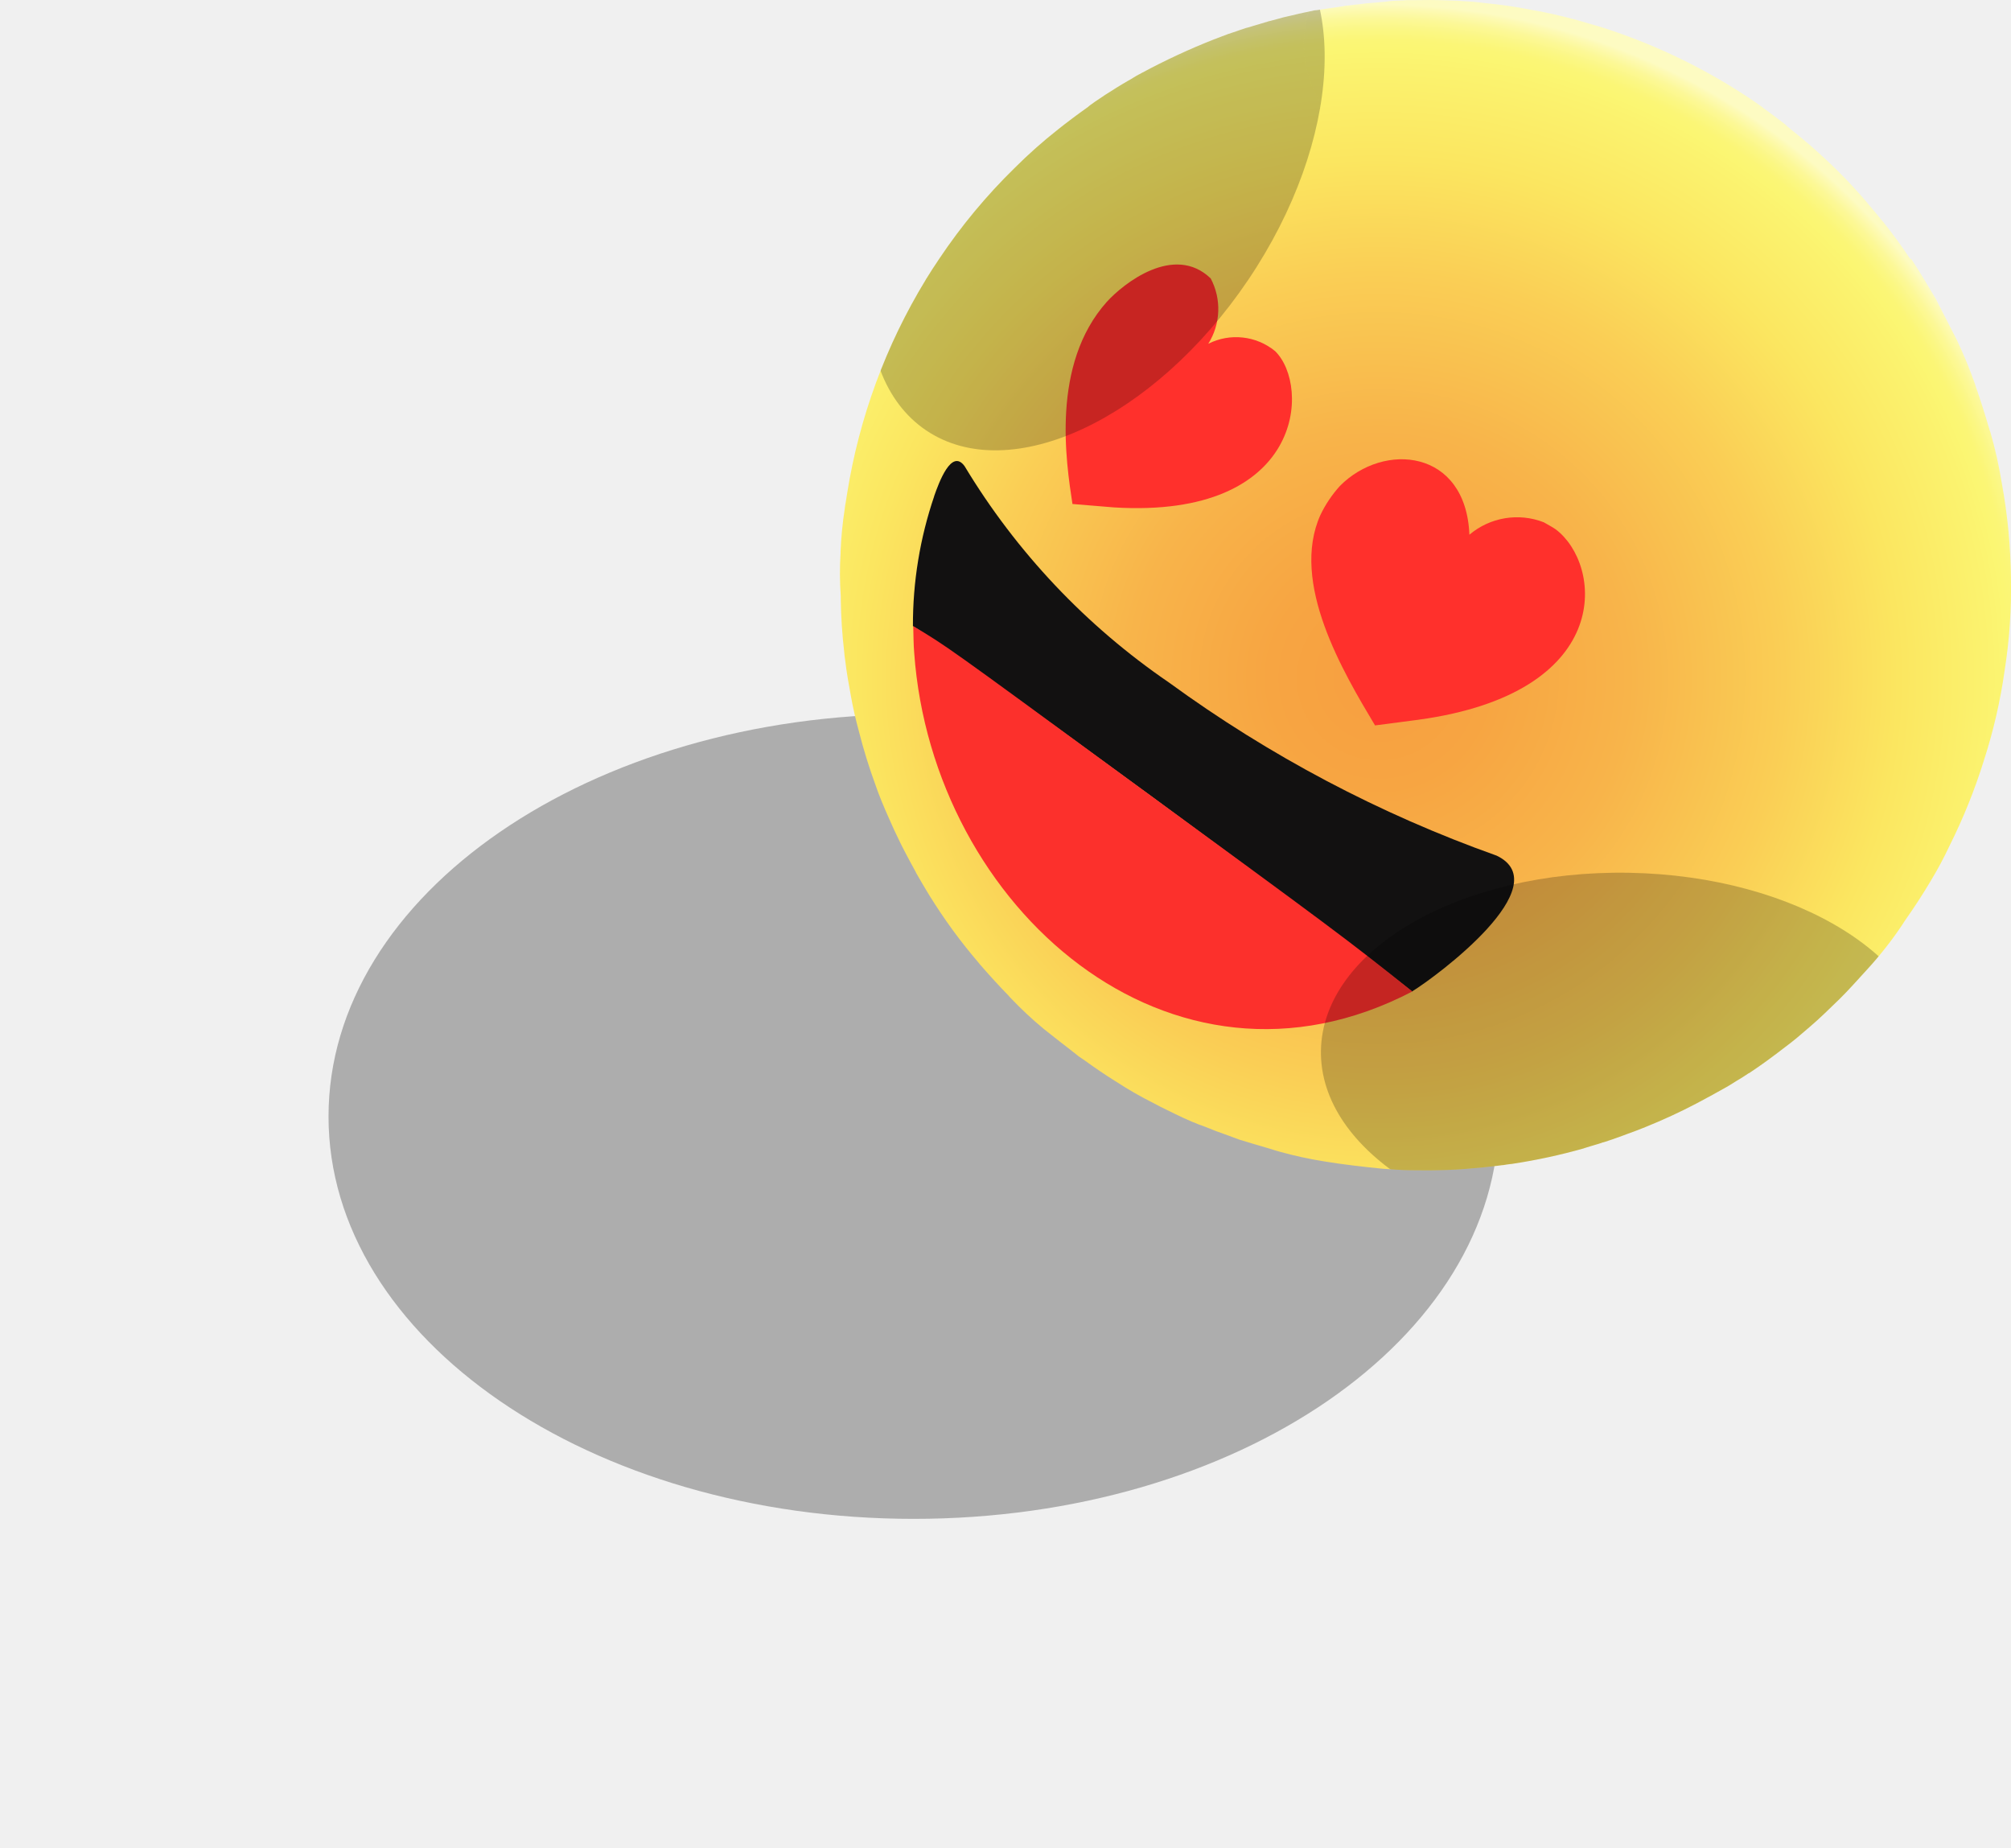
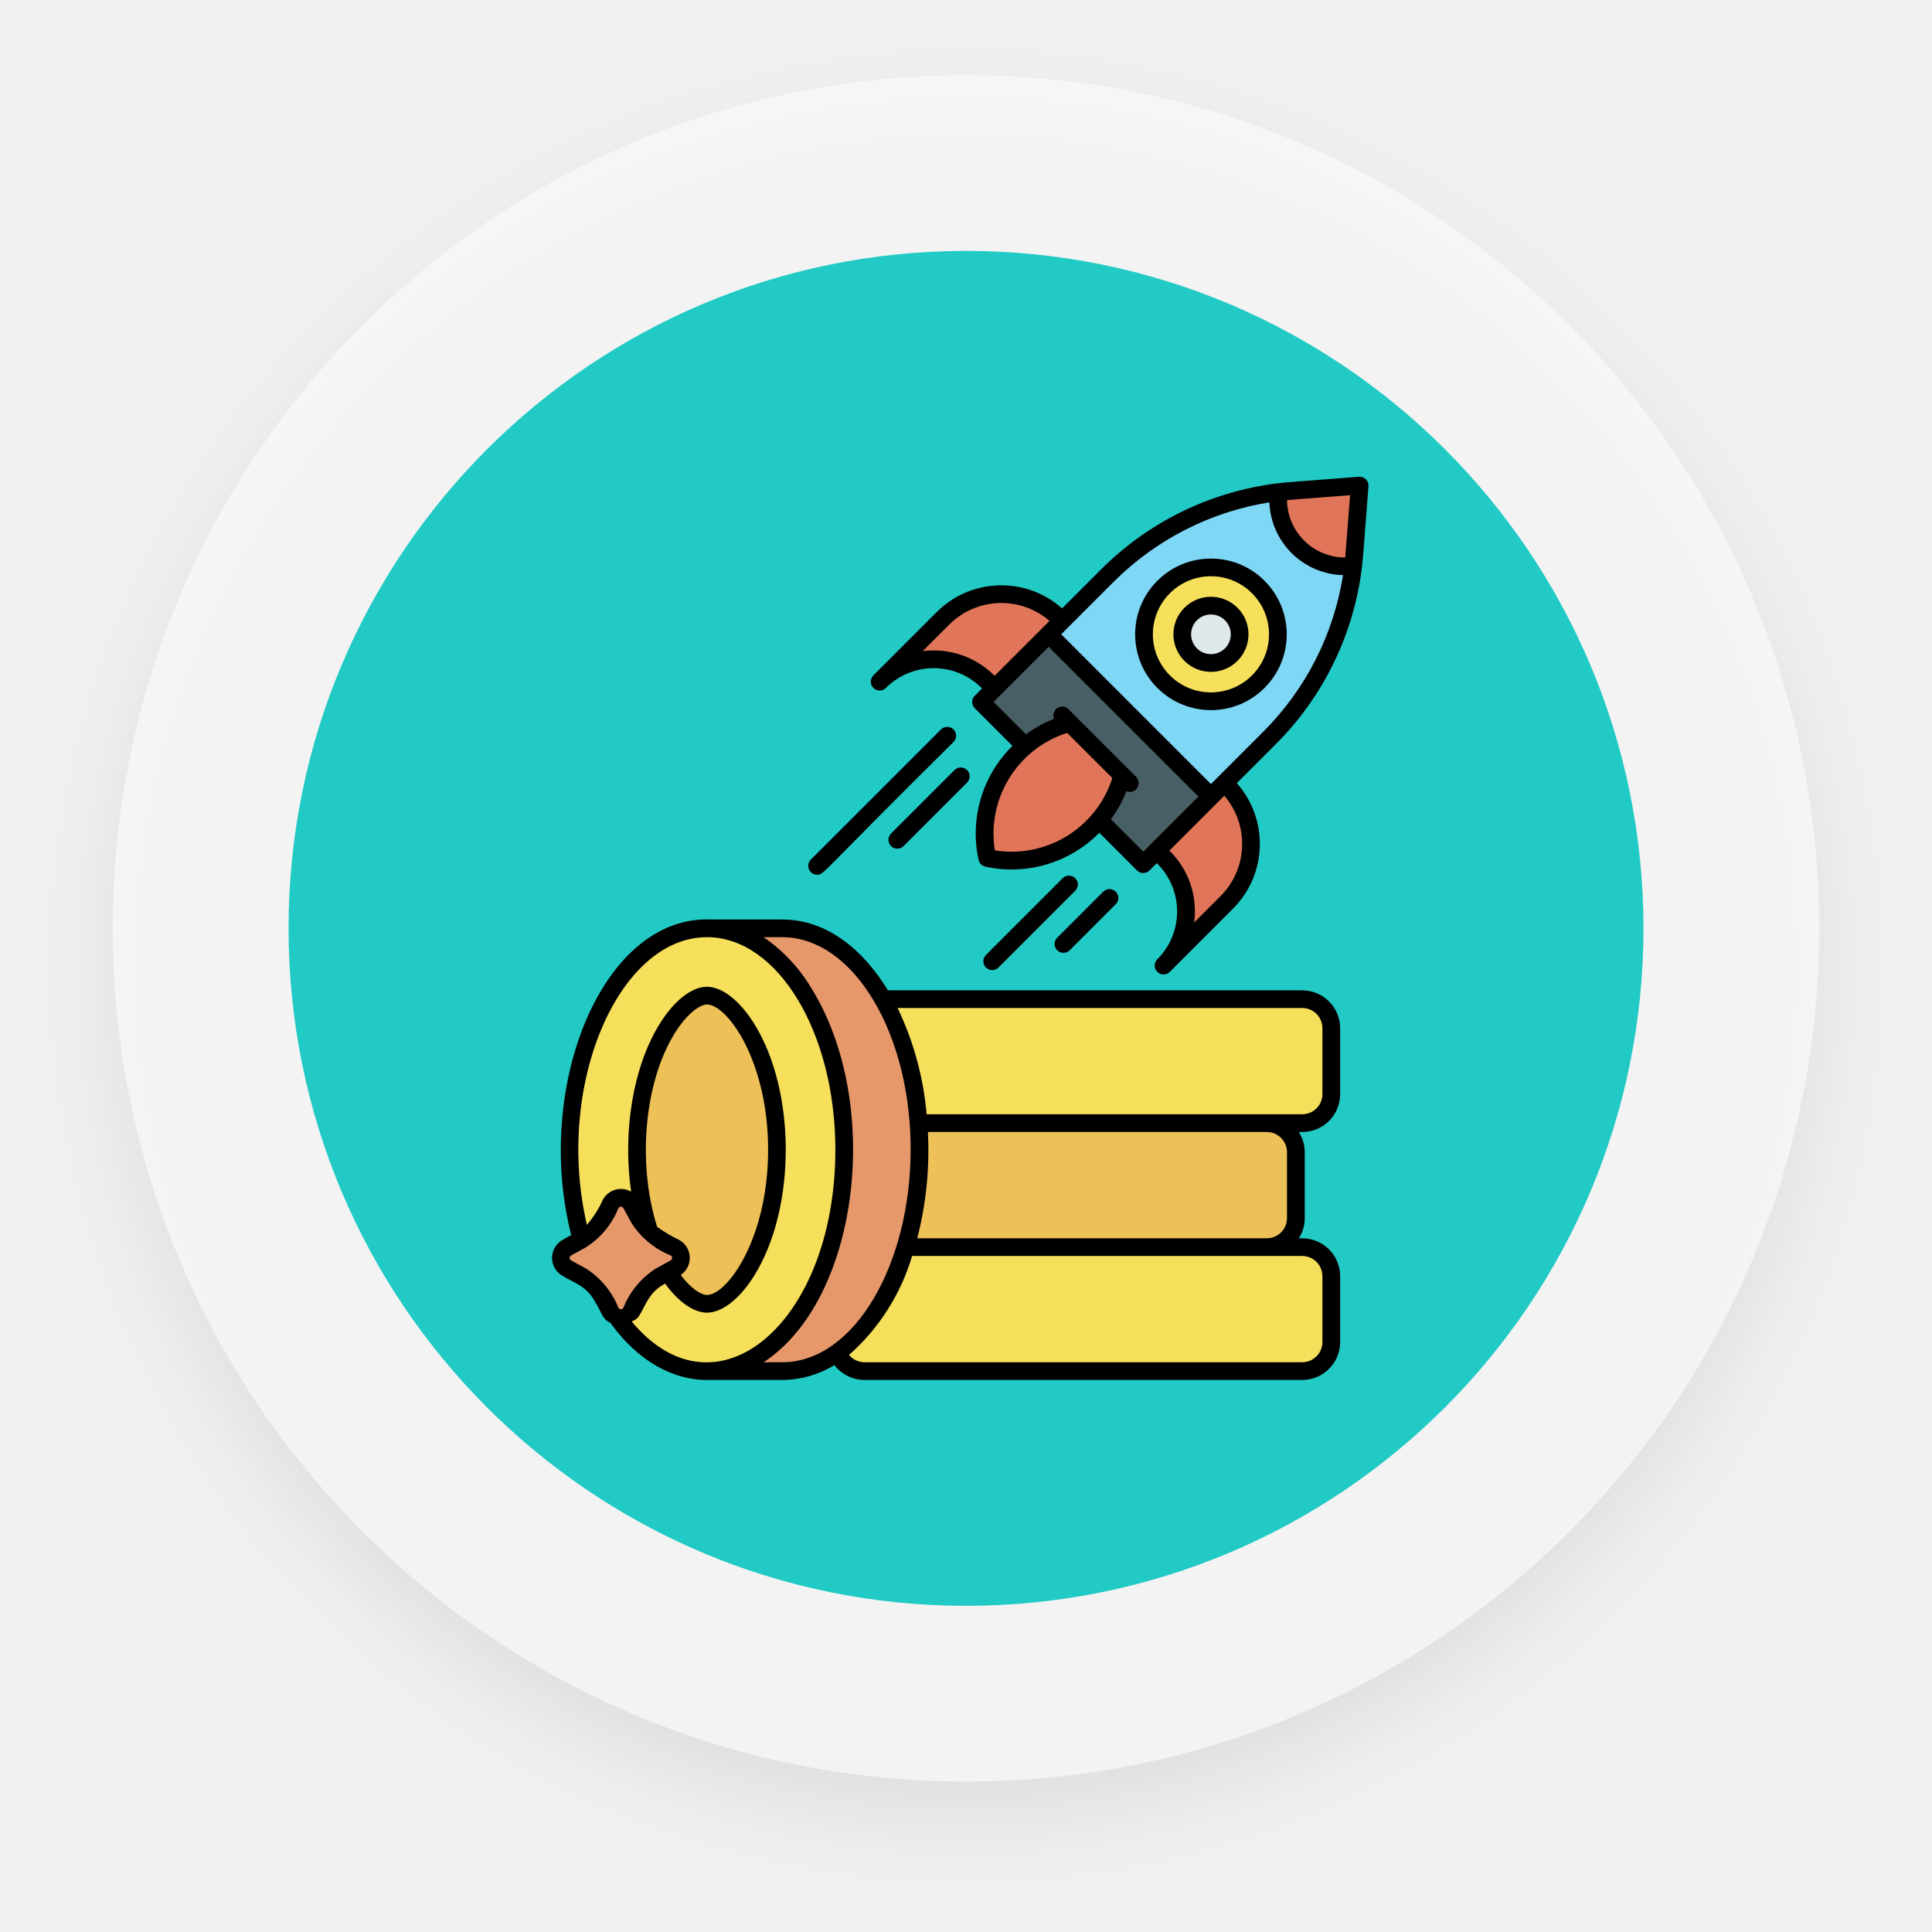
- <svg xmlns="http://www.w3.org/2000/svg" xmlns:xlink="http://www.w3.org/1999/xlink" width="82.478" height="75.758" viewBox="0 0 82.478 75.758">
+ <svg xmlns="http://www.w3.org/2000/svg" width="154" height="154" viewBox="0 0 154 154">
  <defs>
-     <radialGradient id="radial-gradient" cx="0.471" cy="0.58" r="0.575" gradientTransform="matrix(-0.999, -0.004, -0.004, 1, 0.933, 0.001)" gradientUnits="objectBoundingBox">
-       <stop offset="0" stop-color="#f79f40" />
-       <stop offset="0.163" stop-color="#f7a542" />
-       <stop offset="0.371" stop-color="#f8b44a" />
-       <stop offset="0.601" stop-color="#face55" />
-       <stop offset="0.771" stop-color="#fbe660" />
-       <stop offset="0.91" stop-color="#fbf36f" />
-       <stop offset="0.932" stop-color="#fbf672" />
-       <stop offset="0.947" stop-color="#fbf676" />
-       <stop offset="0.962" stop-color="#fbf783" />
-       <stop offset="0.978" stop-color="#fcf897" />
-       <stop offset="0.994" stop-color="#fdfab4" />
-       <stop offset="1" stop-color="#fdfbc2" />
-     </radialGradient>
-     <clipPath id="clip-path">
-       <path id="Trazado_116496" data-name="Trazado 116496" d="M52.65,29.84v-.06c0-.11-.03-.77-.15-1.75-.01-.09-.02-.17-.03-.26-.02-.12-.04-.25-.06-.38a23.894,23.894,0,0,0-3.15-8.77c0-.01-.01-.01-.01-.02-.17-.29-.35-.57-.54-.85h0a23.353,23.353,0,0,0-3.06-3.74,20.449,20.449,0,0,0-1.77-1.6c-.39-.32-.78-.62-1.19-.91a.265.265,0,0,1-.06-.05l-.05-.04-.21-.15c-.26-.18-.55-.37-.86-.57h0c-.01-.01-.02-.01-.03-.02-.15-.09-.3-.19-.47-.28-.07-.04-.15-.09-.22-.13s-.12-.07-.19-.11a1.092,1.092,0,0,0-.15-.08,25.413,25.413,0,0,0-2.93-1.4c-.26-.11-.47-.18-.58-.23l-.18-.07-.18-.07c-.01,0-.02-.01-.03-.01l-.04-.01-.3-.1-.04-.01c-.01,0-.03-.01-.04-.01l-.2-.07a2.759,2.759,0,0,0-.27-.08l-.23-.07c-.04-.01-.09-.03-.13-.04-.01,0-.03-.01-.04-.01s-.03-.01-.05-.01a.636.636,0,0,1-.07-.02l-.26-.07-.22-.06c-.07-.02-.14-.03-.21-.05h-.01l-.13-.03-.25-.06-.18-.04a2.049,2.049,0,0,0-.24-.05c-.01,0-.03-.01-.04-.01-.06-.01-.12-.03-.18-.04l-.11-.02-.13-.03h-.02l-.04-.01c-.02,0-.05-.01-.07-.01a1.766,1.766,0,0,1-.2-.04.6.6,0,0,0-.12-.02h0a2.068,2.068,0,0,1-.22-.04l-.19-.03c-.03-.01-.07-.01-.11-.02a.985.985,0,0,0-.17-.02,1,1,0,0,0-.16-.02l-.27-.03-.25-.03c-.03,0-.05-.01-.08-.01h-.02a1.641,1.641,0,0,0-.23-.02l-.34-.03c-.08-.01-.16-.01-.23-.02-.09-.01-.17-.01-.26-.02s-.18-.01-.27-.02A.97.97,0,0,1,29.76,7h-.37c-.48-.01-.96-.01-1.45,0-.11,0-.21,0-.31.01s-.22.01-.32.02c-.07,0-.13.01-.19.01-.16.01-.31.02-.46.04-.05,0-.11.01-.16.01-.22.02-.43.04-.64.07-.1.01-.2.02-.3.04h-.01c-.02,0-.04.01-.06.01q-.24.03-.45.06c-.11.02-.23.04-.34.05-.26.04-.47.08-.61.11-.7.14-1.38.3-2.06.5-.41.11-.77.22-1.21.38a24.021,24.021,0,0,0-5.31,2.61h0c-.17.11-.33.22-.49.33a.265.265,0,0,0-.06.05c-.28.2-.56.4-.84.61a.423.423,0,0,1-.07.05l-.02.02-.02.02c-.01.01-.02.02-.03.02s-.02.01-.03.02c-.08.06-.15.12-.23.18-.15.12-.3.24-.44.36-.08.07-.16.13-.24.2-.16.14-.32.27-.46.4l-.02.02-.02.02c-.03.03-.07.06-.1.09-.75.69-1.21,1.19-1.24,1.22-.23.25-.46.51-.69.77-.16.19-.33.38-.5.59-.01.01-.02.03-.04.04l-.03.03c-.34.42-.69.89-1.08,1.46l-.01.01-.01.01c-.01.01-.01.02-.02.02-.18.26-.36.55-.54.86-.16.26-.32.52-.46.75l-.46.88c-.15.29-.29.56-.42.82a16.758,16.758,0,0,0-.76,1.82h0v.01c-.22.6-.42,1.23-.6,1.84l-.01.02a.037.037,0,0,1-.01.03,17.968,17.968,0,0,0-.5,2.13,23.506,23.506,0,0,0-.17,7.66,22.794,22.794,0,0,0,.82,3.68,23.944,23.944,0,0,0,1.38,3.51,15.311,15.311,0,0,0,.75,1.42c.32.56.68,1.11,1.06,1.66.04.07.09.13.13.2a16,16,0,0,0,1.39,1.8c.34.37.78.88,1.14,1.24s.83.82,1.22,1.15h0c.42.37.6.53.99.83q.72.585,1.47,1.08h.01c.16.11.32.22.49.32.19.12.38.24.55.34.09.05.22.13.36.21a.573.573,0,0,1,.07.04c.15.09.33.18.52.29.04.02.09.05.13.07a22.789,22.789,0,0,0,2.12,1c.18.07.42.17.7.28l.24.09.42.15.3.1.11.03c.01,0,.01,0,.02.01l.16.05a2.759,2.759,0,0,0,.27.08l.26.08c.01,0,.02,0,.02.01a22.1,22.1,0,0,0,2.96.66l.09.01c.08.01.17.03.27.04h.03l.23.03.53.06c.24.03.56.05.79.07s.49.03.74.04h.02c.13.01.25.01.37.01.33.01.77,0,1.1.01s.79-.03,1.13-.05c.72-.06,1.68-.17,2.39-.28a18.747,18.747,0,0,0,1.84-.38c.14-.04.28-.08.43-.12.43-.12.87-.25,1.24-.36l.43-.16c.35-.12.69-.25,1.03-.38l.17-.06c.4-.15.89-.38,1.32-.59.19-.09.37-.18.55-.28a15.71,15.71,0,0,0,1.56-.88c.02-.01.03-.02.05-.03.41-.26.82-.52,1.22-.81.09-.06.18-.12.26-.17l.44-.34c.12-.09.23-.18.35-.27l.66-.52a14.289,14.289,0,0,0,1.37-1.26l.03-.03.07-.07c.35-.35.74-.77,1.2-1.29a.138.138,0,0,0,.03-.04h0a20.958,20.958,0,0,0,2.02-2.71c.01-.01.01-.02.02-.03.19-.3.38-.61.57-.95v-.01h0c.08-.14.16-.29.24-.44.11-.2.22-.41.31-.59l.09-.18c.16-.32.31-.65.47-.99.21-.47.41-.94.56-1.36h0c.26-.7.5-1.44.71-2.23.13-.48.25-.96.33-1.41.1-.48.18-.98.25-1.5.02-.12.03-.23.05-.34.08-.69.14-1.41.16-2.14v-.13C52.68,31.04,52.68,30.45,52.65,29.84Z" transform="translate(-4.654 -6.992)" />
-     </clipPath>
-     <linearGradient id="linear-gradient" x1="-0.166" y1="-323.933" x2="-1.166" y2="-323.933" gradientUnits="objectBoundingBox">
-       <stop offset="0" stop-color="#19b79c" />
-       <stop offset="0.405" stop-color="#1dbb9e" />
-       <stop offset="0.825" stop-color="#2ac8a3" />
-       <stop offset="0.997" stop-color="#31cfa6" />
-     </linearGradient>
-     <linearGradient id="linear-gradient-2" x1="-2.106" y1="-363.238" x2="-3.08" y2="-363.238" xlink:href="#linear-gradient" />
-     <clipPath id="clip-path-2">
-       <path id="Trazado_116504" data-name="Trazado 116504" d="M4.652,29.65v-.06a15.757,15.757,0,0,1,.17-1.74,2.335,2.335,0,0,1,.04-.26c.02-.12.04-.25.06-.38a24.088,24.088,0,0,1,3.22-8.75c0-.01.01-.01.01-.02.18-.29.36-.57.55-.85h0a23.39,23.39,0,0,1,3.09-3.72,20.134,20.134,0,0,1,1.78-1.58q.585-.465,1.2-.9a.265.265,0,0,0,.06-.05l.05-.04.21-.15c.26-.18.55-.37.86-.56h0c.01-.01.02-.01.03-.02.15-.09.31-.19.47-.28a2.53,2.53,0,0,0,.22-.13c.06-.04.12-.07.19-.11.05-.03.1-.05.15-.08a27.308,27.308,0,0,1,2.95-1.37c.26-.1.47-.18.58-.22l.18-.06.18-.06c.01,0,.02-.01.03-.01l.05-.02.3-.1.04-.01c.01,0,.03-.01.04-.01l.2-.06c.08-.02.19-.06.27-.08l.23-.07a.647.647,0,0,0,.13-.04c.01,0,.03-.01.04-.01s.03-.01.05-.01a.637.637,0,0,0,.07-.02l.26-.07.22-.06c.07-.02.14-.03.21-.05h.01l.13-.03c.08-.02.18-.04.25-.06l.18-.04c.08-.02.16-.03.24-.05.01,0,.03-.01.04-.01a1.163,1.163,0,0,0,.18-.04l.11-.01.13-.02h.02l.04-.01c.02,0,.05-.01.07-.01l.2-.03c.04-.01.09-.01.13-.02h0l.22-.03.19-.03a.516.516,0,0,0,.11-.02.985.985,0,0,1,.17-.02c.06-.01.11-.01.16-.02l.27-.03.25-.03c.03,0,.05-.01.08-.01h.02c.07-.01.15-.01.23-.02l.34-.03c.08-.01.16-.01.23-.02a1.569,1.569,0,0,1,.24-.03,2.437,2.437,0,0,1,.27-.01.86.86,0,0,1,.16-.01l.15-.01h.24c.49-.01.97-.01,1.45.01.11,0,.21.01.31.01s.22.01.32.02c.07,0,.13.01.19.01.16.01.31.02.46.04.05.01.11.01.16.02.22.02.43.05.64.07.1.01.2.03.3.04h.01c.02,0,.04.01.06.01.16.02.31.05.45.07l.34.06c.26.05.47.09.6.11.69.14,1.38.31,2.06.52.41.11.76.23,1.21.39a24.178,24.178,0,0,1,5.28,2.65h0c.16.11.33.22.49.34a.265.265,0,0,1,.06.05c.28.2.56.41.83.62a.424.424,0,0,0,.07.05l.02.02.02.02.03.03c.01.01.02.01.02.02.08.06.15.12.22.18.15.12.3.24.44.36.08.07.16.14.24.2.16.14.31.28.46.41l.02.02.02.02c.03.03.07.06.1.09.75.69,1.2,1.2,1.23,1.23.23.25.46.51.68.78.16.19.32.38.49.59.01.01.02.03.04.04l.02.03c.33.42.69.89,1.07,1.47l.04.01.01.01c.01.01.01.02.02.02.17.26.36.56.54.86.16.26.31.53.45.75l.45.88c.15.29.29.56.42.82a18.431,18.431,0,0,1,.75,1.83h0v.01c.21.6.41,1.23.59,1.85l.01.02a.037.037,0,0,0,.01.03,17.59,17.59,0,0,1,.48,2.14,22.71,22.71,0,0,1,.37,3.87,21.465,21.465,0,0,1-.26,3.8,21.96,21.96,0,0,1-.85,3.68,23.286,23.286,0,0,1-1.41,3.5,15.244,15.244,0,0,1-.76,1.42c-.33.56-.69,1.11-1.07,1.65-.04.07-.09.13-.13.2a15.2,15.2,0,0,1-1.41,1.79c-.34.37-.79.88-1.15,1.23s-.84.82-1.22,1.14h0c-.43.37-.6.52-1,.82-.49.38-.98.74-1.48,1.07H41.9c-.16.11-.32.21-.49.31-.19.12-.38.24-.55.33-.09.05-.22.12-.36.2a.574.574,0,0,0-.07.04c-.15.08-.33.18-.52.28-.04.02-.09.05-.13.07a23.108,23.108,0,0,1-2.12.98c-.18.07-.42.17-.71.27l-.24.09-.42.15-.3.1-.11.03c-.01,0-.01,0-.02.01l-.16.05c-.08.02-.19.06-.27.08l-.26.08c-.01,0-.02,0-.02.01a23.962,23.962,0,0,1-2.96.64l-.09.01c-.08.01-.17.02-.27.04H31.8l-.23.03-.53.06c-.24.02-.56.05-.79.07s-.49.03-.74.04h-.02c-.13,0-.25.01-.37.01-.33.01-.77,0-1.1,0s-.79-.04-1.13-.06c-.72-.07-1.68-.18-2.39-.3a16.281,16.281,0,0,1-1.84-.4c-.14-.04-.28-.08-.43-.13-.43-.12-.87-.26-1.24-.37l-.43-.16c-.35-.12-.69-.25-1.03-.39l-.17-.06c-.4-.15-.88-.38-1.32-.6-.19-.09-.37-.18-.55-.28a15.612,15.612,0,0,1-1.55-.89.219.219,0,0,0-.05-.03c-.41-.26-.81-.53-1.21-.82-.09-.06-.17-.12-.25-.17L14,49.97c-.12-.09-.23-.18-.35-.27l-.66-.52a15.233,15.233,0,0,1-1.36-1.27l-.03-.03-.06-.07c-.34-.35-.74-.78-1.19-1.3a.138.138,0,0,1-.03-.04h0a21.889,21.889,0,0,1-2-2.73c-.01-.01-.01-.02-.02-.03-.18-.3-.37-.61-.56-.95v-.01h0c-.08-.14-.16-.29-.24-.44-.11-.21-.22-.41-.31-.59l-.09-.18c-.16-.32-.31-.65-.46-.99-.21-.47-.41-.95-.55-1.36h0a22.441,22.441,0,0,1-.69-2.23c-.13-.48-.24-.96-.32-1.41-.09-.49-.18-.98-.24-1.5-.02-.12-.03-.23-.04-.34a21.166,21.166,0,0,1-.14-2.14v-.13A13.347,13.347,0,0,1,4.652,29.65Z" transform="translate(-4.627 -6.983)" fill="url(#radial-gradient)" />
-     </clipPath>
+     <filter id="a" x="0" y="0" width="154" height="154" filterUnits="userSpaceOnUse">
+       <feOffset dy="3" input="SourceAlpha" />
+       <feGaussianBlur stdDeviation="3" result="b" />
+       <feFlood flood-opacity="0.161" />
+       <feComposite operator="in" in2="b" />
+       <feComposite in="SourceGraphic" />
+     </filter>
  </defs>
-   <g id="Grupo_157926" data-name="Grupo 157926" transform="translate(13.474)">
-     <ellipse id="Elipse_4737" data-name="Elipse 4737" cx="24" cy="16.5" rx="24" ry="16.5" transform="translate(0 29.284)" fill="#0b0b0b" opacity="0.292" style="mix-blend-mode: multiply;isolation: isolate" />
-     <path id="Trazado_116493" data-name="Trazado 116493" d="M4.652,29.65v-.06a15.757,15.757,0,0,1,.17-1.74,2.335,2.335,0,0,1,.04-.26c.02-.12.04-.25.06-.38a24.088,24.088,0,0,1,3.22-8.75c0-.01.01-.01.01-.02.18-.29.36-.57.55-.85h0a23.39,23.39,0,0,1,3.09-3.72,20.134,20.134,0,0,1,1.78-1.58q.585-.465,1.2-.9a.265.265,0,0,0,.06-.05l.05-.04.21-.15c.26-.18.55-.37.86-.56h0c.01-.01.02-.01.03-.02.15-.09.31-.19.47-.28a2.53,2.53,0,0,0,.22-.13c.06-.04.12-.07.19-.11.05-.03.1-.05.15-.08a27.308,27.308,0,0,1,2.95-1.37c.26-.1.47-.18.58-.22l.18-.06.18-.06c.01,0,.02-.01.03-.01l.05-.02.3-.1.04-.01c.01,0,.03-.01.04-.01l.2-.06c.08-.02.19-.06.27-.08l.23-.07a.647.647,0,0,0,.13-.04c.01,0,.03-.01.04-.01s.03-.01.05-.01a.637.637,0,0,0,.07-.02l.26-.07.22-.06c.07-.02.14-.03.21-.05h.01l.13-.03c.08-.02.18-.04.25-.06l.18-.04c.08-.02.16-.03.24-.05.01,0,.03-.01.04-.01a1.163,1.163,0,0,0,.18-.04l.11-.01.13-.02h.02l.04-.01c.02,0,.05-.01.07-.01l.2-.03c.04-.01.09-.01.13-.02h0l.22-.03.19-.03a.516.516,0,0,0,.11-.02.985.985,0,0,1,.17-.02c.06-.01.11-.01.16-.02l.27-.03.25-.03c.03,0,.05-.01.08-.01h.02c.07-.01.15-.01.23-.02l.34-.03c.08-.01.16-.01.23-.02a1.569,1.569,0,0,1,.24-.03,2.437,2.437,0,0,1,.27-.01.86.86,0,0,1,.16-.01l.15-.01h.24c.49-.01.97-.01,1.45.01.11,0,.21.01.31.01s.22.01.32.02c.07,0,.13.01.19.01.16.01.31.02.46.04.05.01.11.01.16.02.22.02.43.05.64.07.1.01.2.03.3.04h.01c.02,0,.04.01.06.01.16.02.31.05.45.07l.34.06c.26.05.47.09.6.11.69.14,1.38.31,2.06.52.41.11.76.23,1.21.39a24.178,24.178,0,0,1,5.28,2.65h0c.16.11.33.22.49.34a.265.265,0,0,1,.06.05c.28.2.56.41.83.62a.424.424,0,0,0,.07.05l.02.02.02.02.03.03c.01.01.02.01.02.02.08.06.15.12.22.18.15.12.3.24.44.36.08.07.16.14.24.2.16.14.31.28.46.41l.02.02.02.02c.03.03.07.06.1.09.75.69,1.2,1.2,1.23,1.23.23.25.46.51.68.78.16.19.32.38.49.59.01.01.02.03.04.04l.02.03c.33.42.69.89,1.07,1.47l.04.01.01.01c.01.01.01.02.02.02.17.26.36.56.54.86.16.26.31.53.45.75l.45.88c.15.29.29.56.42.82a18.431,18.431,0,0,1,.75,1.83h0v.01c.21.6.41,1.23.59,1.85l.01.02a.037.037,0,0,0,.01.03,17.59,17.59,0,0,1,.48,2.14,22.71,22.71,0,0,1,.37,3.87,21.465,21.465,0,0,1-.26,3.8,21.96,21.96,0,0,1-.85,3.68,23.286,23.286,0,0,1-1.41,3.5,15.244,15.244,0,0,1-.76,1.42c-.33.56-.69,1.11-1.07,1.65-.04.07-.09.13-.13.2a15.2,15.2,0,0,1-1.41,1.79c-.34.37-.79.88-1.15,1.23s-.84.82-1.22,1.14h0c-.43.37-.6.52-1,.82-.49.38-.98.74-1.48,1.07H41.9c-.16.11-.32.21-.49.31-.19.12-.38.24-.55.33-.09.05-.22.12-.36.2a.574.574,0,0,0-.07.04c-.15.08-.33.18-.52.28-.04.02-.09.05-.13.07a23.108,23.108,0,0,1-2.12.98c-.18.07-.42.17-.71.27l-.24.09-.42.15-.3.1-.11.03c-.01,0-.01,0-.02.01l-.16.05c-.08.02-.19.06-.27.08l-.26.08c-.01,0-.02,0-.02.01a23.962,23.962,0,0,1-2.96.64l-.09.01c-.08.01-.17.02-.27.04H31.8l-.23.03-.53.06c-.24.02-.56.05-.79.07s-.49.03-.74.04h-.02c-.13,0-.25.01-.37.01-.33.01-.77,0-1.1,0s-.79-.04-1.13-.06c-.72-.07-1.68-.18-2.39-.3a16.281,16.281,0,0,1-1.84-.4c-.14-.04-.28-.08-.43-.13-.43-.12-.87-.26-1.24-.37l-.43-.16c-.35-.12-.69-.25-1.03-.39l-.17-.06c-.4-.15-.88-.38-1.32-.6-.19-.09-.37-.18-.55-.28a15.612,15.612,0,0,1-1.55-.89.219.219,0,0,0-.05-.03c-.41-.26-.81-.53-1.21-.82-.09-.06-.17-.12-.25-.17L14,49.97c-.12-.09-.23-.18-.35-.27l-.66-.52a15.233,15.233,0,0,1-1.36-1.27l-.03-.03-.06-.07c-.34-.35-.74-.78-1.19-1.3a.138.138,0,0,1-.03-.04h0a21.889,21.889,0,0,1-2-2.73c-.01-.01-.01-.02-.02-.03-.18-.3-.37-.61-.56-.95v-.01h0c-.08-.14-.16-.29-.24-.44-.11-.21-.22-.41-.31-.59l-.09-.18c-.16-.32-.31-.65-.46-.99-.21-.47-.41-.95-.55-1.36h0a22.441,22.441,0,0,1-.69-2.23c-.13-.48-.24-.96-.32-1.41-.09-.49-.18-.98-.24-1.5-.02-.12-.03-.23-.04-.34a21.166,21.166,0,0,1-.14-2.14v-.13A13.347,13.347,0,0,1,4.652,29.65Z" transform="translate(16.349 -6.983)" fill="url(#radial-gradient)" />
-     <g id="Grupo_86225" data-name="Grupo 86225" transform="translate(20.955 0.009)" clip-path="url(#clip-path)">
-       <path id="Trazado_116494" data-name="Trazado 116494" d="M50.67,21.64a4.37,4.37,0,0,1,.18-.46C50.8,21.33,50.74,21.48,50.67,21.64Z" transform="translate(-48.844 -6.992)" fill="url(#linear-gradient)" />
-       <path id="Trazado_116495" data-name="Trazado 116495" d="M4.7,34.92c.03-.14.05-.28.08-.41C4.75,34.65,4.73,34.79,4.7,34.92Z" transform="translate(43.196 -6.992)" fill="url(#linear-gradient-2)" />
+   <g transform="translate(-865.332 -403)">
+     <g transform="translate(874.688 409.355)">
+       <g transform="matrix(1, 0, 0, 1, -9.36, -6.36)" filter="url(#a)">
+         <circle cx="68" cy="68" r="68" transform="translate(9 6)" fill="#fff" opacity="0.45" />
+       </g>
+       <circle cx="54" cy="54" r="54" transform="translate(13.645 13.645)" fill="#22cac5" />
    </g>
-     <path id="Trazado_116497" data-name="Trazado 116497" d="M25.873,27.33A16.375,16.375,0,0,0,25,32.66c2.26,1.39,16.97,12.2,20.47,14.98,1.03-.63,6.02-4.35,3.47-5.57a52.925,52.925,0,0,1-13.44-7.1,28.664,28.664,0,0,1-8.38-8.87c-.54-.75-1.06.69-1.25,1.23" transform="translate(-1.032 -6.983)" fill="#121111" />
-     <path id="Trazado_116499" data-name="Trazado 116499" d="M29.22,33.76c.75,10.43,10.52,19.05,20.43,13.88-2.65-2.12-3.33-2.62-11.66-8.71-7.45-5.46-7.45-5.46-8.81-6.27.01.33.01.77.04,1.1" transform="translate(-5.199 -6.983)" fill="#fc302c" />
-     <g id="Grupo_86231" data-name="Grupo 86231" transform="translate(40.307 18.833)">
-       <path id="Trazado_116501" data-name="Trazado 116501" d="M22.473,28.1c-1.25,2.78.93,6.44,2.24,8.63.65-.09,1.52-.19,2.17-.29,7.67-1.22,7.14-6.32,5.24-7.75-.14-.1-.34-.2-.49-.29a3.024,3.024,0,0,0-3.05.51c-.14-3.51-3.51-3.82-5.31-2a4.969,4.969,0,0,0-.8,1.19" transform="translate(-22.099 -25.816)" fill="#ff302c" />
-     </g>
-     <g id="Grupo_86232" data-name="Grupo 86232" transform="translate(30.232 10.846)">
-       <path id="Trazado_116503" data-name="Trazado 116503" d="M35.806,19.36c-2.3,2.57-1.67,6.58-1.41,8.29.51.04,1.19.1,1.7.14,7.78.48,8.08-4.98,6.61-6.41a2.529,2.529,0,0,0-2.74-.3,2.679,2.679,0,0,0,.1-2.68c-1.5-1.44-3.58.21-4.26.96" transform="translate(-34.117 -17.829)" fill="#ff302c" />
-     </g>
-     <g id="Enmascarar_grupo_59" data-name="Enmascarar grupo 59" transform="translate(20.976 0)" clip-path="url(#clip-path-2)">
-       <g id="Grupo_86233" data-name="Grupo 86233" transform="translate(-2.683 -7.272)" opacity="0.561" style="mix-blend-mode: multiply;isolation: isolate">
-         <g id="Grupo_86230" data-name="Grupo 86230" transform="translate(0)">
-           <ellipse id="Elipse_4734" data-name="Elipse 4734" cx="12.5" cy="7.5" rx="12.5" ry="7.5" transform="translate(21.707 1.557)" fill="#fff" opacity="0.743" />
-           <ellipse id="Elipse_4735" data-name="Elipse 4735" cx="12.5" cy="7.5" rx="12.5" ry="7.5" transform="translate(26.415 8.388) rotate(124)" opacity="0.387" />
-           <ellipse id="Elipse_4736" data-name="Elipse 4736" cx="12.5" cy="7.5" rx="12.5" ry="7.5" transform="matrix(-1, -0.017, 0.017, -1, 47.282, 58.274)" opacity="0.387" />
-         </g>
+     <g transform="translate(574.84 -1873.996)">
+       <g transform="translate(334.493 2314.996)">
+         <path d="M681.568,2488.141a6.592,6.592,0,0,1,0,9.319l-5.041,5.04a6.1,6.1,0,0,0,0-8.622l-.539-.539,1.448-4.042,3.942-1.347Z" transform="translate(-627.776 -2463.533)" fill="#e17559" />
+         <path d="M534.037,2383.438l-1.489,3.9-3.9,1.485-.539-.539a6.094,6.094,0,0,0-8.622,0l5.04-5.04a6.589,6.589,0,0,1,9.319,0l.191.189Z" transform="translate(-493.37 -2371.954)" fill="#e17559" />
+         <path d="M633.24,2323.68a23.292,23.292,0,0,0-13.639,6.651L616,2333.938h0l-1.077,1.077,4.811,7.626,8.122,5.307,4.684-4.684a23.292,23.292,0,0,0,6.659-13.709Z" transform="translate(-575.328 -2322.454)" fill="#7ed7f5" />
+         <path d="M546.921,2663.673l-29.589-2.683-1.835,15.035,31.424-2.47a2.315,2.315,0,0,0,2.315-2.315v-5.252A2.315,2.315,0,0,0,546.921,2663.673Z" transform="translate(-489.943 -2612.144)" fill="#eec158" />
+         <path d="M532.654,2749.99H498.665l-3.068,8.4a2.314,2.314,0,0,0,2.159,1.479h34.9a2.315,2.315,0,0,0,2.315-2.315v-5.252A2.315,2.315,0,0,0,532.654,2749.99Z" transform="translate(-472.853 -2688.579)" fill="#f6df5b" />
+         <path d="M546.147,2609.99h-34.84l2.841,9.883h32a2.315,2.315,0,0,0,2.315-2.315v-5.252A2.315,2.315,0,0,0,546.147,2609.99Z" transform="translate(-486.345 -2568.343)" fill="#f6df5b" />
+         <path d="M582.136,2403.97l-5.389,5.388,12.933,12.934,5.389-5.389Z" transform="translate(-542.546 -2391.409)" fill="#495f66" />
+         <path d="M677.844,2367.743a5.335,5.335,0,1,1-7.545,0A5.334,5.334,0,0,1,677.844,2367.743Z" transform="translate(-621.549 -2358.954)" fill="#f6df5b" />
+         <path d="M585.539,2454.01l4.194,4.193a9.141,9.141,0,0,1-10.765,6.572A9.142,9.142,0,0,1,585.539,2454.01Z" transform="translate(-544.276 -2434.385)" fill="#e17559" />
+         <path d="M750.979,2319.99c-.419,5.38-.416,5.6-.513,6.4a5.336,5.336,0,0,1-5.953-5.874C745.441,2320.4,745.521,2320.418,750.979,2319.99Z" transform="translate(-686.6 -2319.285)" fill="#e17559" />
+         <path d="M436.438,2575.637c-2-3.473-4.852-5.647-8.022-5.647h-5.647c-.013,1.642-.268,33.543-.282,35.294h5.929C438.036,2605.284,442.825,2586.735,436.438,2575.637Z" transform="translate(-410.064 -2533.991)" fill="#e6986b" />
+         <path d="M355.643,2570c-.117-.006-.234-.009-.353-.009-7.776,0-13.275,12.967-10,24.816l.018-.01,2.839,6.21c1.773,2.466,4.212,4.277,7.213,4.277,6.01-.062,10.871-7.938,10.871-17.647C366.231,2578.081,361.522,2570.3,355.643,2570Z" transform="translate(-342.938 -2533.991)" fill="#f6df5b" />
+         <path d="M391.237,2610.632c-1.005-1.624-2.224-2.632-3.177-2.632s-2.171,1.008-3.176,2.632c-2.512,4.048-3.17,10.8-1.412,16.192l1.473,3.207c.994,1.566,2.183,2.534,3.116,2.534.953,0,2.171-1.008,3.177-2.632C394.434,2624.78,394.436,2615.784,391.237,2610.632Z" transform="translate(-375.709 -2566.635)" fill="#eec158" />
+         <path d="M348.578,2726.115a.933.933,0,0,1,0,1.636l-1.182.647c-1.494.816-1.819,2.1-2.3,2.839a.932.932,0,0,1-1.638,0l-.645-1.18c-.815-1.492-2.094-1.818-2.839-2.305a.932.932,0,0,1,0-1.636,5.737,5.737,0,0,0,2.839-2.3l.645-1.182a.934.934,0,0,1,1.638,0c.583.991.9,2.069,2.3,2.841Z" transform="translate(-338.78 -2664.665)" fill="#e6986b" />
+         <circle cx="2.286" cy="2.286" r="2.286" transform="translate(50.236 10.275)" fill="#dfe8eb" />
+         <path d="M553.4,2315c-5.436.426-5.567.412-6.47.521l-.026,0a24.018,24.018,0,0,0-14.054,6.852l-3.117,3.117a7.291,7.291,0,0,0-10,.3l-5.041,5.041a.706.706,0,0,0,0,1,.716.716,0,0,0,.111.091.706.706,0,0,0,.887-.091,5.4,5.4,0,0,1,7.624,0l.04.04-.579.579a.706.706,0,0,0,0,1l3,3a9.814,9.814,0,0,0-2.7,9.085.705.705,0,0,0,.542.542,9.816,9.816,0,0,0,9.085-2.7l3,3a.706.706,0,0,0,1,0l.58-.58a5.386,5.386,0,0,1,.038,7.666.706.706,0,1,0,1,1l5.041-5.041a7.3,7.3,0,0,0,.3-10l3.117-3.117a24.016,24.016,0,0,0,6.862-14.144c.229-2.456-.04.685.514-6.406A.705.705,0,0,0,553.4,2315Zm-.713,1.471c-.386,4.984-.34,4.47-.386,4.962a4.627,4.627,0,0,1-4.638-4.57C548.144,2316.813,547.966,2316.833,552.686,2316.469ZM518.619,2328.9l2.112-2.112a5.877,5.877,0,0,1,8-.3l-4.378,4.378A6.821,6.821,0,0,0,518.619,2328.9Zm5.754,15.882a8.432,8.432,0,0,1,5.763-9.366l3.6,3.6A8.431,8.431,0,0,1,524.373,2344.781Zm11.836.1-2.583-2.583a9.839,9.839,0,0,0,1.237-2.233.706.706,0,0,0,.768-1.152l-.6-.6-4.791-4.791a.706.706,0,0,0-1.151.769,9.818,9.818,0,0,0-2.233,1.236l-2.583-2.583,4.391-4.391,11.935,11.935-3.812,3.812h0Zm6.158,3.542-2.108,2.107a6.739,6.739,0,0,0-1.972-5.731l4.376-4.376A5.891,5.891,0,0,1,542.366,2348.424Zm3.416-13.117-4.185,4.185-11.935-11.936,4.185-4.185a22.6,22.6,0,0,1,12.409-6.332,6.035,6.035,0,0,0,5.868,5.8A22.6,22.6,0,0,1,545.783,2335.307Z" transform="translate(-489.075 -2314.996)" />
+         <path d="M584.36,2540.417l-6.118,6.118a.706.706,0,0,0,1,1l6.118-6.118a.706.706,0,0,0-1-1Z" transform="translate(-543.653 -2508.415)" />
+         <path d="M619,2552.92a.7.7,0,0,0,.5-.207l3.666-3.666a.706.706,0,0,0-1-1l-3.666,3.666A.706.706,0,0,0,619,2552.92Z" transform="translate(-578.23 -2514.97)" />
+         <path d="M524.665,2485.4a.706.706,0,0,0,1,0l5.059-5.059a.706.706,0,0,0-1-1l-5.059,5.059A.705.705,0,0,0,524.665,2485.4Z" transform="translate(-497.64 -2455.96)" />
+         <path d="M479.89,2468.016c.557,0,.045.134,10.871-10.579a.706.706,0,0,0-1-1l-10.372,10.372A.706.706,0,0,0,479.89,2468.016Z" transform="translate(-458.756 -2436.293)" />
+         <path d="M686.207,2383.663a2.992,2.992,0,0,0,4.232,4.232h0a2.992,2.992,0,0,0-4.232-4.232Zm3.233,3.233a1.581,1.581,0,1,1,0-2.235A1.583,1.583,0,0,1,689.44,2386.9Z" transform="translate(-635.799 -2373.217)" />
+         <path d="M665.527,2362.947a6.041,6.041,0,1,0,8.543,0A6.047,6.047,0,0,0,665.527,2362.947Zm7.545,7.544h0a4.629,4.629,0,1,1,0-6.546A4.626,4.626,0,0,1,673.071,2370.491Z" transform="translate(-617.275 -2354.656)" />
+         <path d="M394.295,2570.605H361.267c-1.912-3.152-4.795-5.647-8.422-5.647-1.227,0-5.556,0-5.671,0-8.615-.375-14.165,13.209-11.152,25.162-.236.122-.466.238-.677.374a1.64,1.64,0,0,0,0,2.875c.8.515,1.865.756,2.559,2.024.589.953.608,1.44,1.228,1.7,2.223,3.092,5.059,4.631,7.89,4.569h5.823a8.061,8.061,0,0,0,4.156-1.185,3.041,3.041,0,0,0,2.395,1.185h34.9a3.025,3.025,0,0,0,3.021-3.021v-5.251a3.025,3.025,0,0,0-3.021-3.021h-.271a3,3,0,0,0,.469-1.609v-5.251a3,3,0,0,0-.469-1.609h.271a3.025,3.025,0,0,0,3.021-3.021v-5.251A3.025,3.025,0,0,0,394.295,2570.605ZM337.2,2592.78l-1.181-.646a.227.227,0,0,1,0-.4l1.143-.625a6.6,6.6,0,0,0,2.622-3.141.227.227,0,0,1,.4,0l.646,1.181a6.635,6.635,0,0,0,3.12,2.585.227.227,0,0,1,0,.4l-1.181.646a6.635,6.635,0,0,0-2.585,3.121.227.227,0,0,1-.4,0A6.63,6.63,0,0,0,337.2,2592.78Zm7.427-2.283a11.336,11.336,0,0,1-1.756-1.039c-1.633-5.2-.966-11.62,1.4-15.425.977-1.578,2.021-2.3,2.576-2.3,1.612,0,4.871,4.492,4.871,11.577s-3.259,11.576-4.871,11.576c-.475,0-1.27-.5-2.095-1.593A1.638,1.638,0,0,0,344.63,2590.5ZM340.843,2597a1.221,1.221,0,0,0,.582-.426c.514-.8.756-1.865,2.024-2.559l.058-.032c1.059,1.458,2.279,2.314,3.338,2.314,1.215,0,2.627-1.109,3.776-2.965,3.338-5.379,3.339-14.667,0-20.045-1.15-1.857-2.562-2.966-3.777-2.966s-2.627,1.108-3.776,2.965c-2.114,3.406-2.96,8.574-2.269,13.364a1.642,1.642,0,0,0-2.25.639,8.061,8.061,0,0,1-1.276,2.007c-2.585-11.089,2.5-22.929,9.571-22.929,5.644,0,10.235,7.6,10.235,16.941C357.08,2597.093,347.6,2605.137,340.843,2597Zm14.338-26.542a13,13,0,0,0-3.825-4.091h1.488c2.887,0,5.5,1.99,7.361,5.183.072.2,2.874,4.337,2.874,11.759,0,9.071-4.46,16.941-10.235,16.941H351.36C359.015,2595.224,360.851,2579.607,355.181,2570.461Zm40.722,22.931v5.252a1.611,1.611,0,0,1-1.609,1.609H359.4a1.619,1.619,0,0,1-1.234-.581,16.952,16.952,0,0,0,5.03-7.89h31.1A1.61,1.61,0,0,1,395.9,2593.393Zm-2.824-9.882v5.252a1.611,1.611,0,0,1-1.609,1.609H363.607a28.126,28.126,0,0,0,.848-8.471h27.016A1.61,1.61,0,0,1,393.08,2583.51Zm2.824-4.632a1.611,1.611,0,0,1-1.609,1.609h-29.94a24.543,24.543,0,0,0-2.314-8.471h32.254a1.611,1.611,0,0,1,1.609,1.609v5.252Z" transform="translate(-334.493 -2529.665)" />
      </g>
    </g>
  </g>
</svg>
